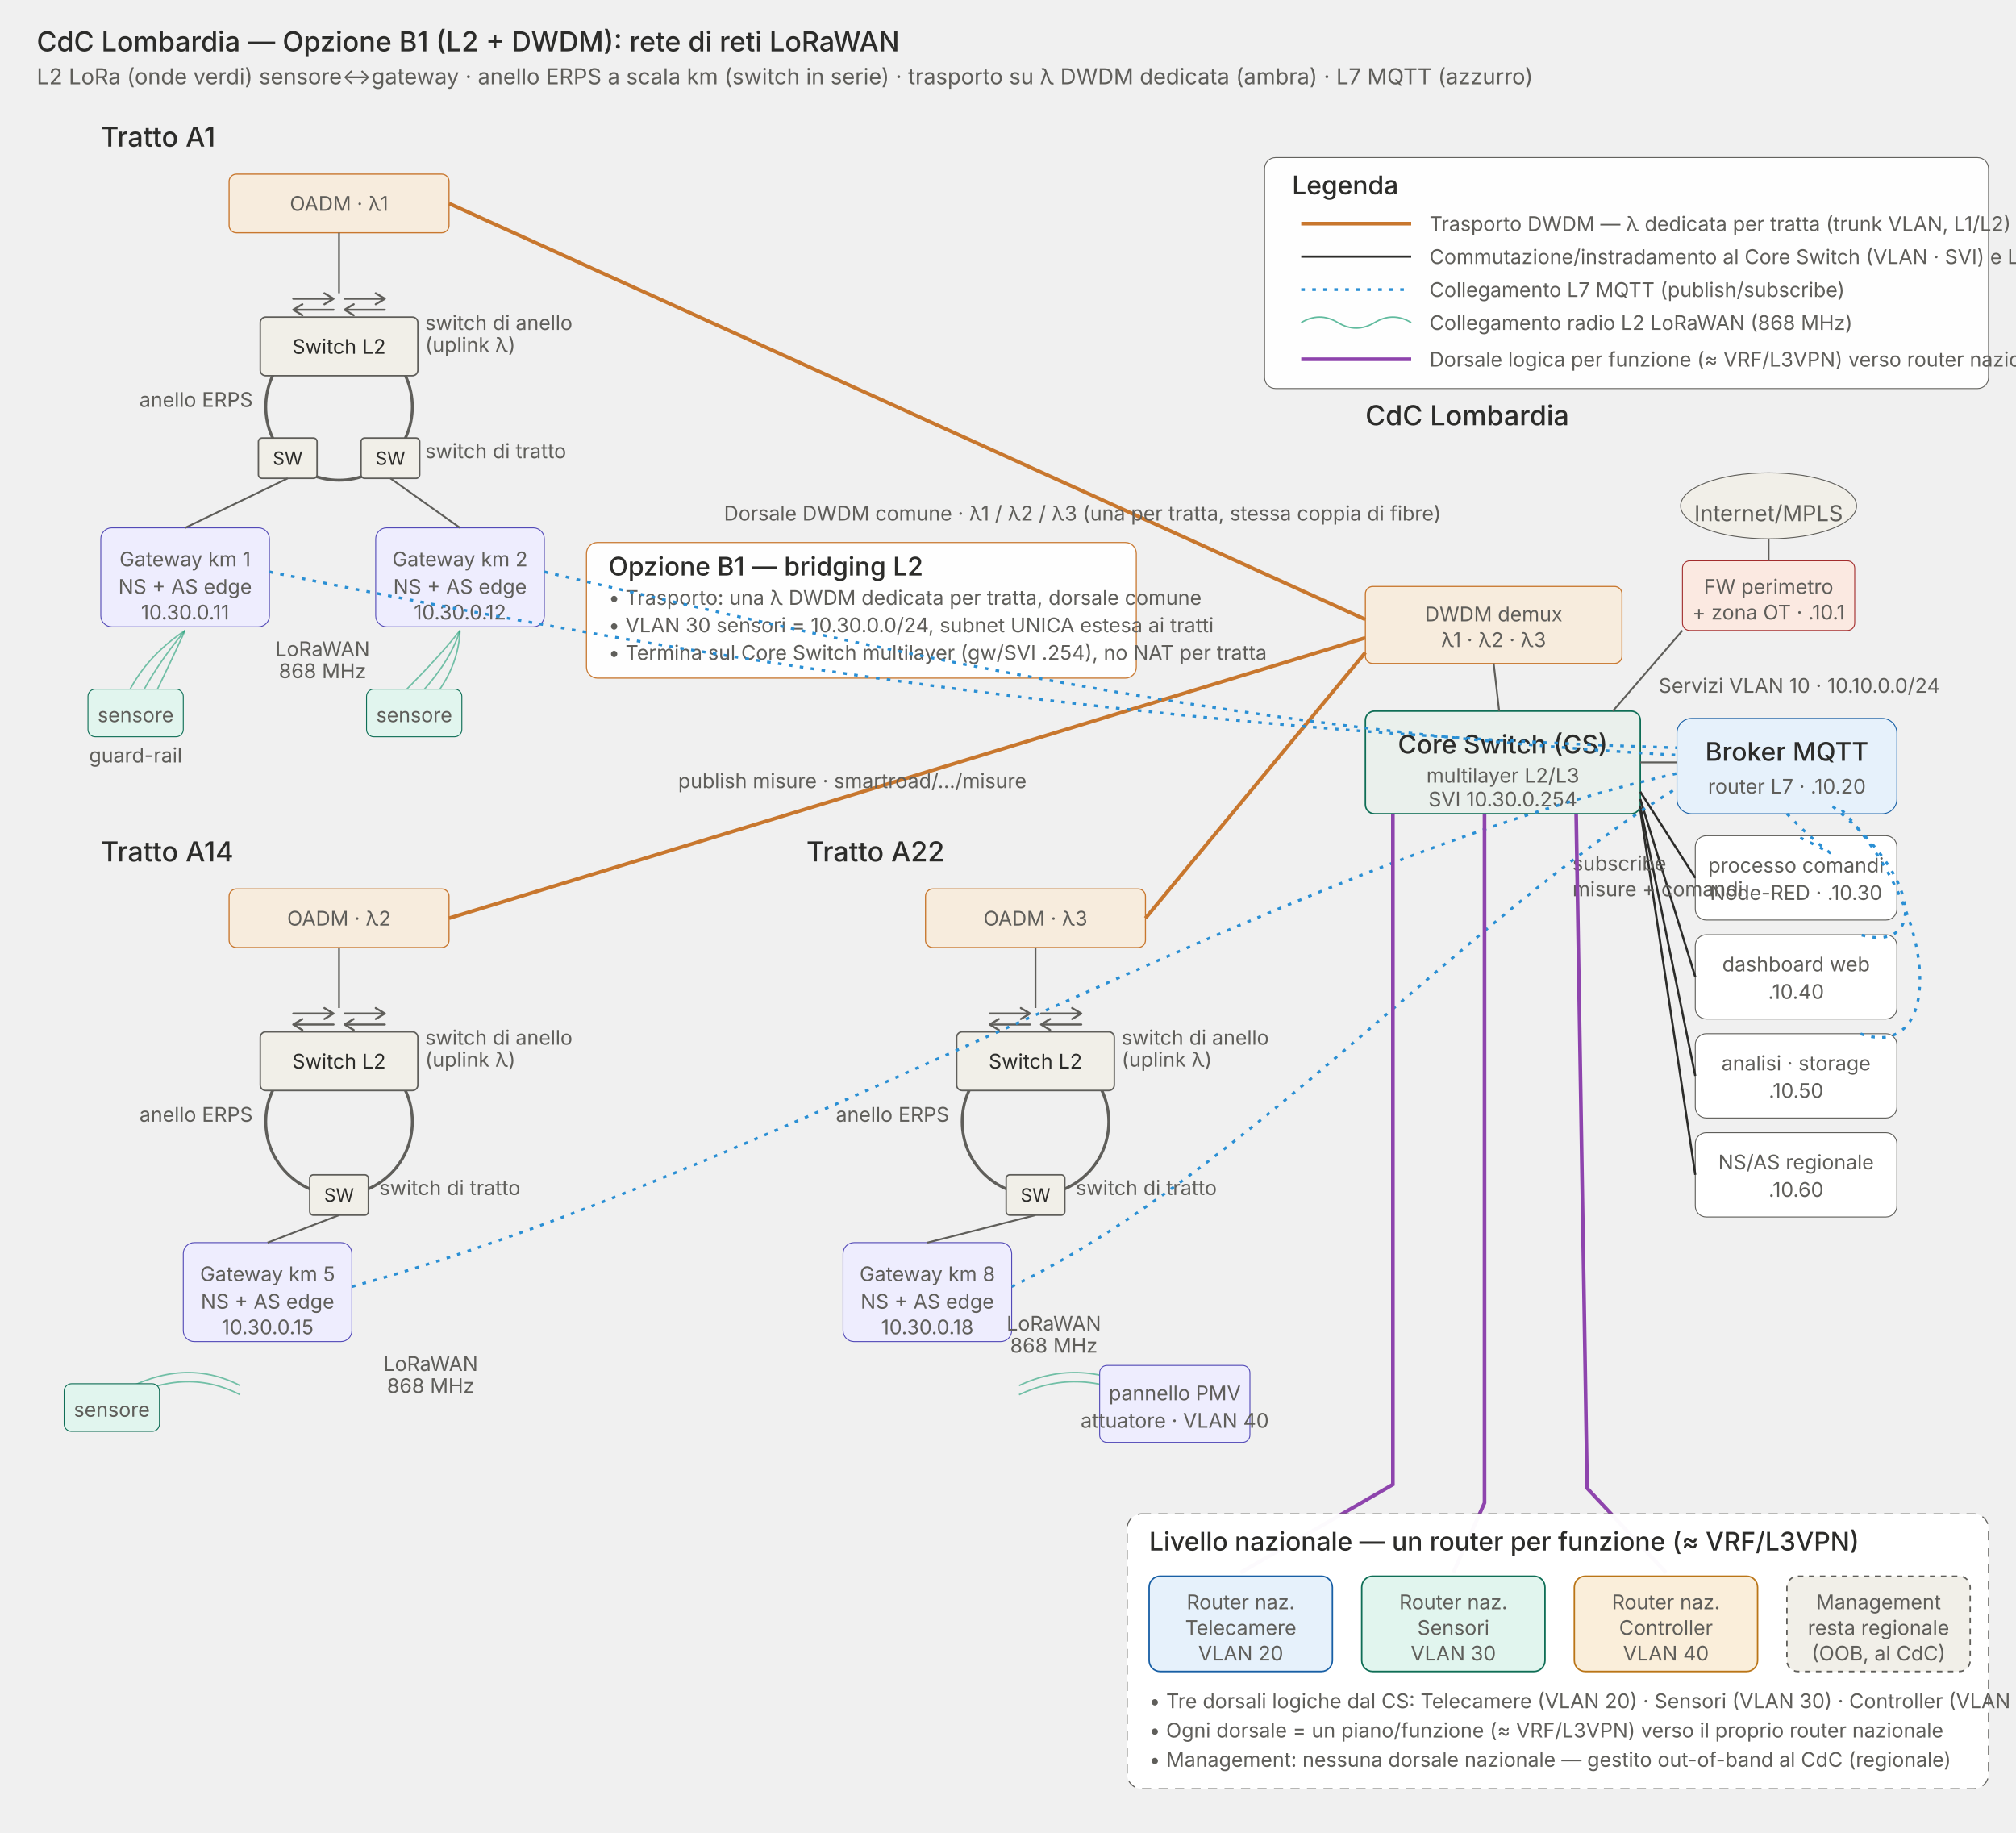
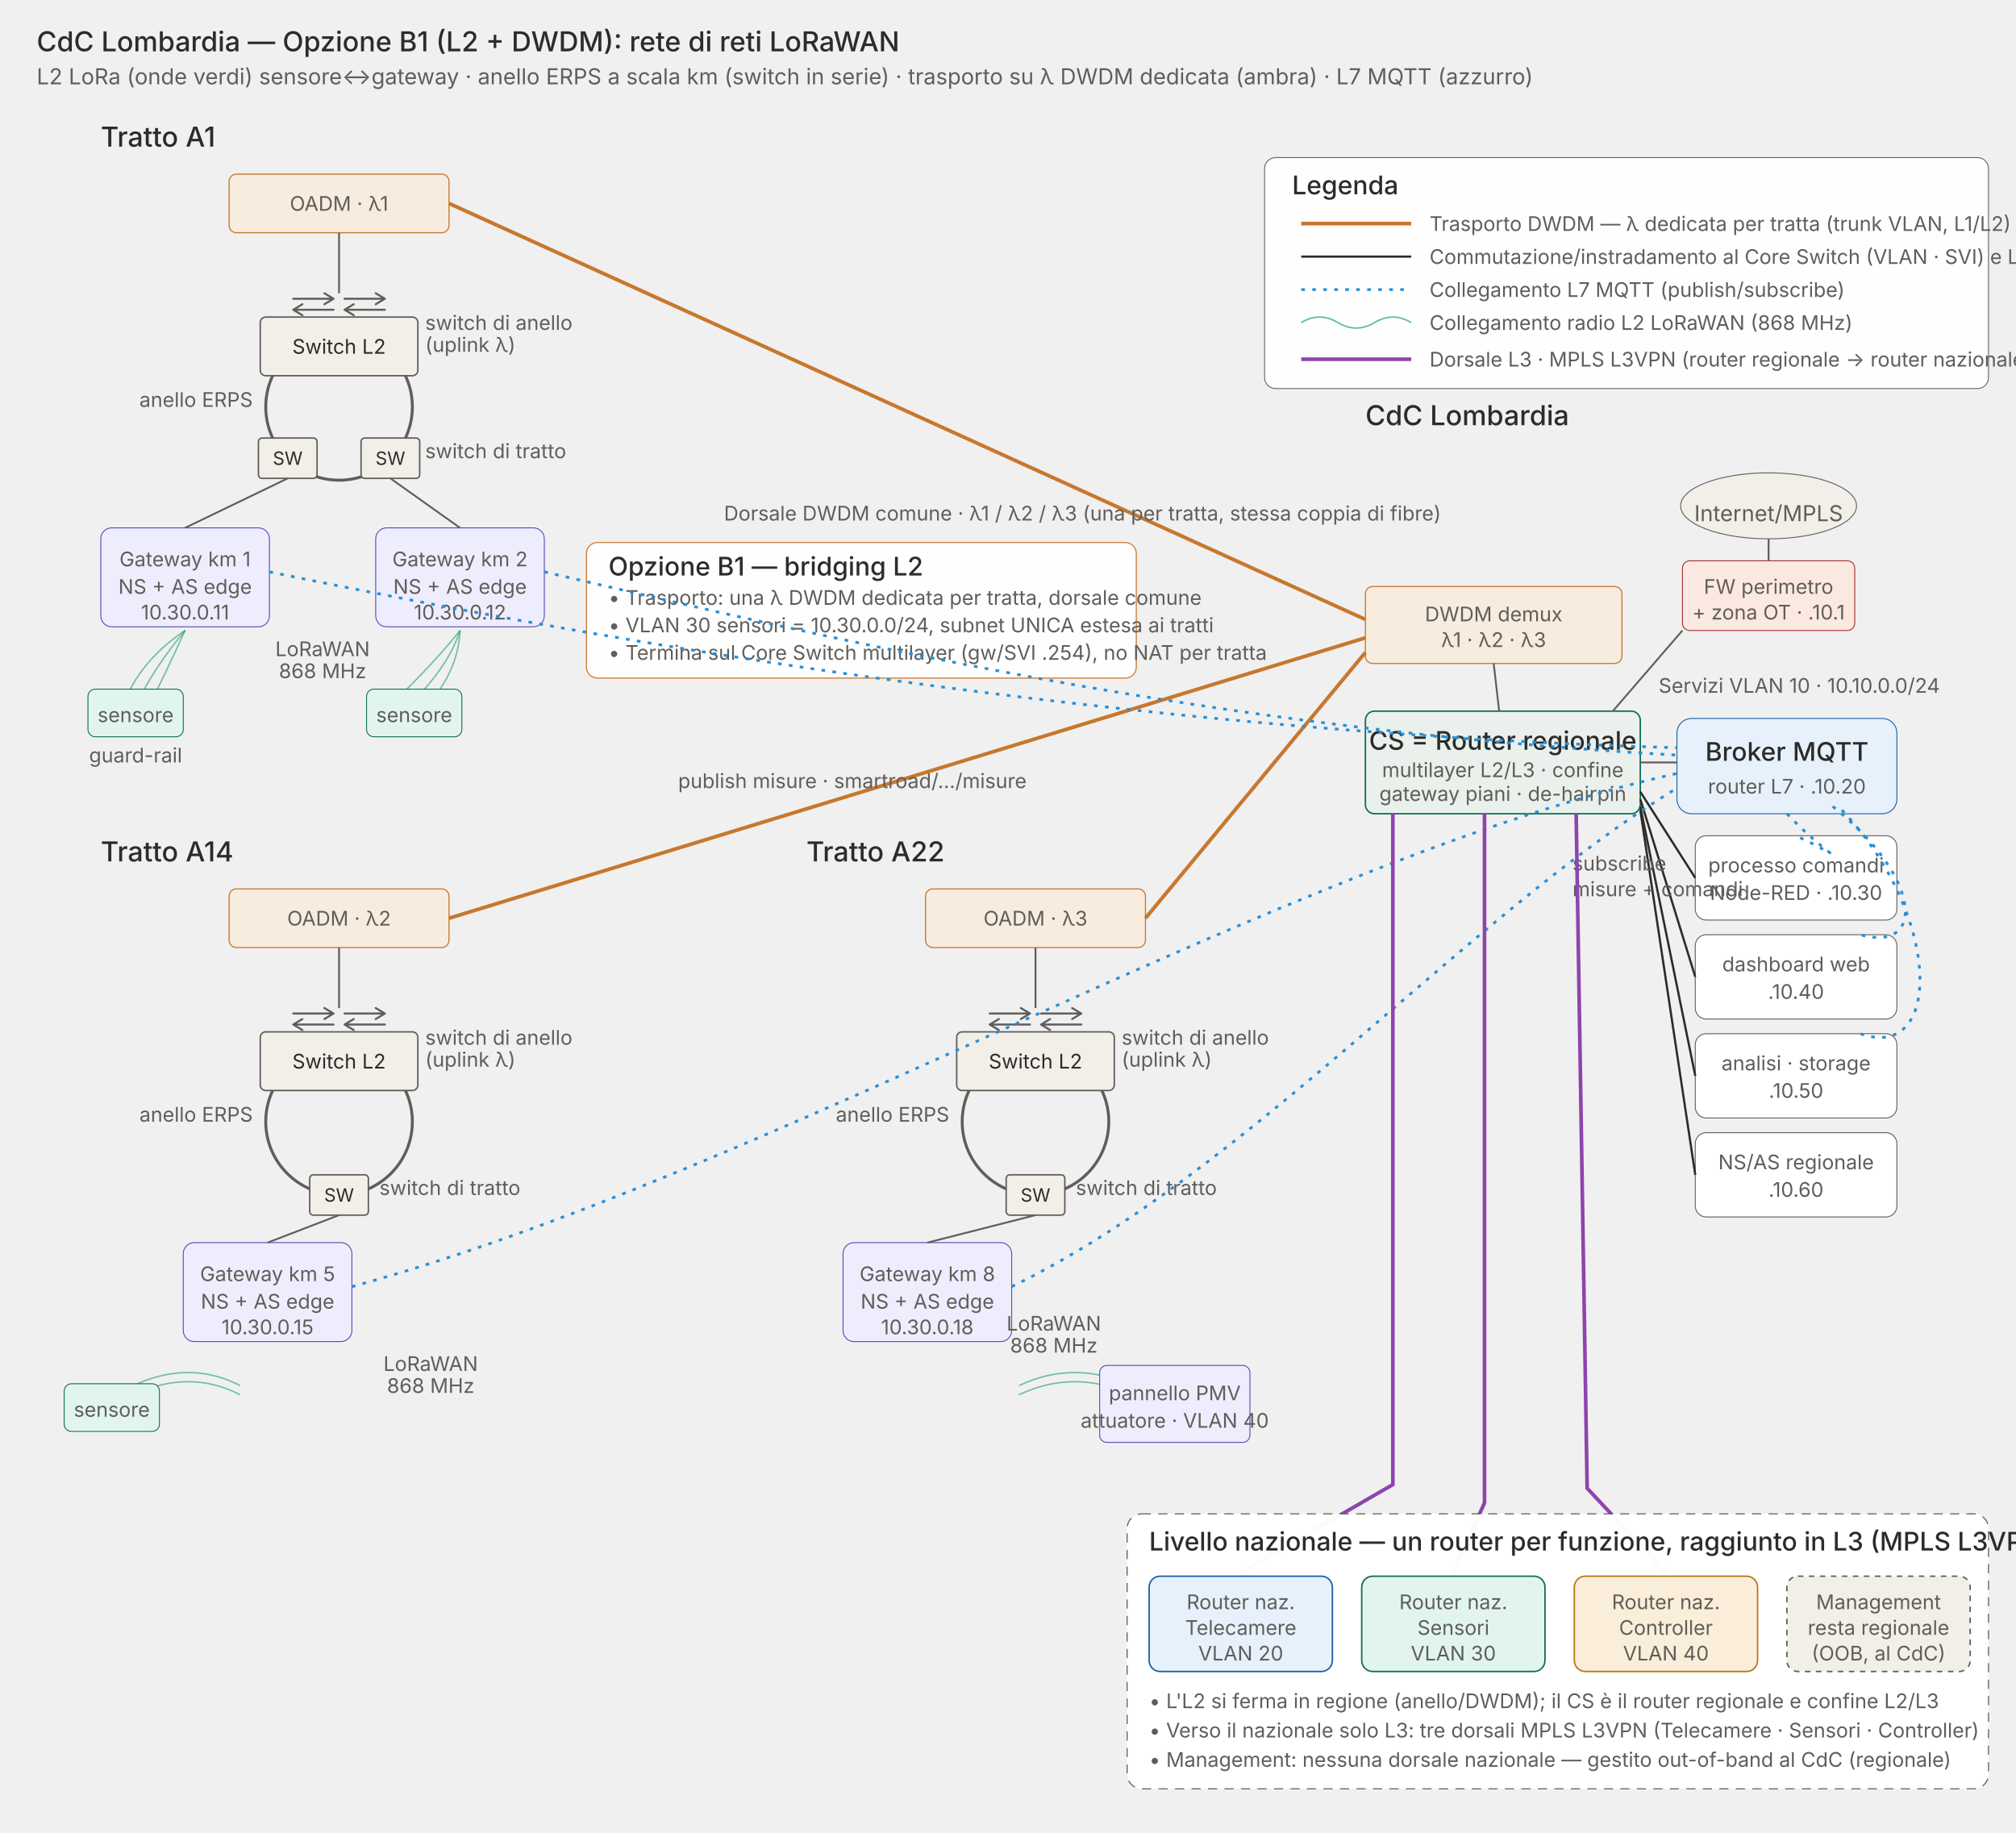
<svg xmlns="http://www.w3.org/2000/svg" width="100%" viewBox="0 0 1100 1000" role="img" font-family="system-ui, -apple-system, 'Segoe UI', sans-serif">
  <defs>
    <style>
.t  { font-size: 14px; fill: #2C2C2A; }
.ts { font-size: 12px; fill: #5F5E5A; }
.th { font-size: 14px; font-weight: 500; fill: #2C2C2A; }
.tt { font-size: 11px; fill: #5F5E5A; }
.area-title { font-size: 15px; font-weight: 500; fill: #2C2C2A; }
</style>
  </defs>
  <text class="area-title" x="20" y="28">CdC Lombardia — Opzione B1 (L2 + DWDM): rete di reti LoRaWAN</text>
  <text class="ts" x="20" y="46">L2 LoRa (onde verdi) sensore↔gateway · anello ERPS a scala km (switch in serie) · trasporto su λ DWDM dedicata (ambra) · L7 MQTT (azzurro)</text>
  <rect x="690" y="86" width="395" height="126" rx="6" fill="#FFFFFF" stroke="#5F5E5A" stroke-width="0.5" opacity="0.96" />
  <text class="th" x="705" y="106">Legenda</text>
  <line x1="710" y1="122" x2="770" y2="122" stroke="#C8772E" stroke-width="2" />
  <text class="tt" x="780" y="126">Trasporto DWDM — λ dedicata per tratta (trunk VLAN, L1/L2)</text>
  <line x1="710" y1="140" x2="770" y2="140" stroke="#2C2C2A" stroke-width="1.2" />
  <text class="tt" x="780" y="144">Commutazione/instradamento al Core Switch (VLAN · SVI) e LAN</text>
  <line x1="710" y1="158" x2="770" y2="158" stroke="#2A8FD4" stroke-width="1.5" stroke-dasharray="2 4" />
  <text class="tt" x="780" y="162">Collegamento L7 MQTT (publish/subscribe)</text>
  <path d="M 710 176 Q 720 170 730 176 Q 740 182 750 176 Q 760 170 770 176" stroke="#1D9E75" stroke-width="0.8" fill="none" opacity="0.7" />
  <text class="tt" x="780" y="180">Collegamento radio L2 LoRaWAN (868 MHz)</text>
  <line x1="710" y1="196" x2="770" y2="196" stroke="#8E44AD" stroke-width="2" />
-   <text class="tt" x="780" y="200">Dorsale logica per funzione (≈ VRF/L3VPN) verso router nazionale</text>
+   <text class="tt" x="780" y="200">Dorsale L3 · MPLS L3VPN (router regionale → router nazionale)</text>
  <rect x="320" y="296" width="300" height="74" rx="6" fill="#FFFFFF" stroke="#C8772E" stroke-width="0.6" opacity="0.95" />
  <text class="th" x="332" y="314" fill="#9A5A1E">Opzione B1 — bridging L2</text>
  <text class="tt" x="332" y="330">• Trasporto: una λ DWDM dedicata per tratta, dorsale comune</text>
  <text class="tt" x="332" y="345">• VLAN 30 sensori = 10.30.0.0/24, subnet UNICA estesa ai tratti</text>
  <text class="tt" x="332" y="360">• Termina sul Core Switch multilayer (gw/SVI .254), no NAT per tratta</text>
  <text class="area-title" x="55" y="80">Tratto A1</text>
  <rect x="125" y="95" width="120" height="32" rx="4" fill="#F7ECDD" stroke="#C8772E" stroke-width="0.6" />
  <text class="tt" x="185" y="111" text-anchor="middle" dominant-baseline="central" fill="#9A5A1E">OADM · λ1</text>
  <circle cx="185" cy="222" r="40" fill="none" stroke="#5F5E5A" stroke-width="1.6" />
  <text class="tt" x="107" y="222" text-anchor="middle">anello ERPS</text>
  <line x1="185" y1="127" x2="185" y2="160" stroke="#5F5E5A" stroke-width="1" />
  <g transform="translate(142,159)">
    <rect x="0" y="14" width="86" height="32" rx="3" fill="#F1EFE8" stroke="#5F5E5A" stroke-width="0.8" />
    <path d="M18 4 H40 M35 1 L40 4 L35 7" stroke="#5F5E5A" stroke-width="1.1" fill="none" stroke-linecap="round" stroke-linejoin="round" />
    <path d="M40 10 H18 M23 7 L18 10 L23 13" stroke="#5F5E5A" stroke-width="1.1" fill="none" stroke-linecap="round" stroke-linejoin="round" />
    <path d="M46 4 H68 M63 1 L68 4 L63 7" stroke="#5F5E5A" stroke-width="1.1" fill="none" stroke-linecap="round" stroke-linejoin="round" />
    <path d="M68 10 H46 M51 7 L46 10 L51 13" stroke="#5F5E5A" stroke-width="1.1" fill="none" stroke-linecap="round" stroke-linejoin="round" />
    <text x="43" y="34" text-anchor="middle" font-size="11" fill="#2C2C2A">Switch L2</text>
  </g>
  <text class="tt" x="232" y="180">switch di anello</text>
  <text class="tt" x="232" y="192">(uplink λ)</text>
  <rect x="141" y="239" width="32" height="22" rx="2" fill="#F1EFE8" stroke="#5F5E5A" stroke-width="0.8" />
  <text x="157" y="250" text-anchor="middle" dominant-baseline="central" font-size="10" fill="#2C2C2A">SW</text>
  <rect x="197" y="239" width="32" height="22" rx="2" fill="#F1EFE8" stroke="#5F5E5A" stroke-width="0.8" />
  <text x="213" y="250" text-anchor="middle" dominant-baseline="central" font-size="10" fill="#2C2C2A">SW</text>
  <text class="tt" x="232" y="250">switch di tratto</text>
  <rect x="55" y="288" width="92" height="54" rx="6" fill="#EEEDFE" stroke="#534AB7" stroke-width="0.5" />
  <text class="tt" x="101" y="305" text-anchor="middle" dominant-baseline="central" fill="#3C3489">Gateway km 1</text>
  <text class="tt" x="101" y="320" text-anchor="middle" dominant-baseline="central" fill="#534AB7">NS + AS edge</text>
  <text class="tt" x="101" y="334" text-anchor="middle" dominant-baseline="central" fill="#534AB7">10.30.0.11</text>
  <line x1="157" y1="261" x2="101" y2="288" stroke="#5F5E5A" stroke-width="1" />
  <rect x="205" y="288" width="92" height="54" rx="6" fill="#EEEDFE" stroke="#534AB7" stroke-width="0.5" />
  <text class="tt" x="251" y="305" text-anchor="middle" dominant-baseline="central" fill="#3C3489">Gateway km 2</text>
  <text class="tt" x="251" y="320" text-anchor="middle" dominant-baseline="central" fill="#534AB7">NS + AS edge</text>
  <text class="tt" x="251" y="334" text-anchor="middle" dominant-baseline="central" fill="#534AB7">10.30.0.12</text>
  <line x1="213" y1="261" x2="251" y2="288" stroke="#5F5E5A" stroke-width="1" />
  <path d="M 70 378 Q 80 358 101 344" stroke="#1D9E75" stroke-width="0.8" fill="none" opacity="0.6" />
  <path d="M 75 383 Q 85 363 101 344" stroke="#1D9E75" stroke-width="0.8" fill="none" opacity="0.6" />
  <path d="M 80 388 Q 90 368 101 344" stroke="#1D9E75" stroke-width="0.8" fill="none" opacity="0.6" />
  <rect x="48" y="376" width="52" height="26" rx="4" fill="#E1F5EE" stroke="#0F6E56" stroke-width="0.5" />
  <text class="tt" x="74" y="390" text-anchor="middle" dominant-baseline="central" fill="#0F6E56">sensore</text>
  <text class="tt" x="74" y="416" text-anchor="middle" fill="#5F5E5A">guard-rail</text>
  <path d="M 220 378 Q 240 358 251 344" stroke="#1D9E75" stroke-width="0.8" fill="none" opacity="0.6" />
  <path d="M 225 383 Q 245 363 251 344" stroke="#1D9E75" stroke-width="0.8" fill="none" opacity="0.6" />
  <path d="M 230 388 Q 250 368 251 344" stroke="#1D9E75" stroke-width="0.8" fill="none" opacity="0.6" />
  <rect x="200" y="376" width="52" height="26" rx="4" fill="#E1F5EE" stroke="#0F6E56" stroke-width="0.5" />
  <text class="tt" x="226" y="390" text-anchor="middle" dominant-baseline="central" fill="#0F6E56">sensore</text>
  <text class="tt" x="176" y="358" text-anchor="middle" fill="#0F6E56">LoRaWAN</text>
  <text class="tt" x="176" y="370" text-anchor="middle" fill="#0F6E56">868 MHz</text>
  <text class="area-title" x="55" y="470">Tratto A14</text>
  <rect x="125" y="485" width="120" height="32" rx="4" fill="#F7ECDD" stroke="#C8772E" stroke-width="0.6" />
  <text class="tt" x="185" y="501" text-anchor="middle" dominant-baseline="central" fill="#9A5A1E">OADM · λ2</text>
  <circle cx="185" cy="612" r="40" fill="none" stroke="#5F5E5A" stroke-width="1.6" />
  <text class="tt" x="107" y="612" text-anchor="middle">anello ERPS</text>
  <line x1="185" y1="517" x2="185" y2="550" stroke="#5F5E5A" stroke-width="1" />
  <g transform="translate(142,549)">
    <rect x="0" y="14" width="86" height="32" rx="3" fill="#F1EFE8" stroke="#5F5E5A" stroke-width="0.8" />
    <path d="M18 4 H40 M35 1 L40 4 L35 7" stroke="#5F5E5A" stroke-width="1.1" fill="none" stroke-linecap="round" stroke-linejoin="round" />
    <path d="M40 10 H18 M23 7 L18 10 L23 13" stroke="#5F5E5A" stroke-width="1.1" fill="none" stroke-linecap="round" stroke-linejoin="round" />
    <path d="M46 4 H68 M63 1 L68 4 L63 7" stroke="#5F5E5A" stroke-width="1.1" fill="none" stroke-linecap="round" stroke-linejoin="round" />
    <path d="M68 10 H46 M51 7 L46 10 L51 13" stroke="#5F5E5A" stroke-width="1.1" fill="none" stroke-linecap="round" stroke-linejoin="round" />
    <text x="43" y="34" text-anchor="middle" font-size="11" fill="#2C2C2A">Switch L2</text>
  </g>
  <text class="tt" x="232" y="570">switch di anello</text>
  <text class="tt" x="232" y="582">(uplink λ)</text>
  <rect x="169" y="641" width="32" height="22" rx="2" fill="#F1EFE8" stroke="#5F5E5A" stroke-width="0.8" />
  <text x="185" y="652" text-anchor="middle" dominant-baseline="central" font-size="10" fill="#2C2C2A">SW</text>
  <text class="tt" x="207" y="652">switch di tratto</text>
  <rect x="100" y="678" width="92" height="54" rx="6" fill="#EEEDFE" stroke="#534AB7" stroke-width="0.5" />
  <text class="tt" x="146" y="695" text-anchor="middle" dominant-baseline="central" fill="#3C3489">Gateway km 5</text>
  <text class="tt" x="146" y="710" text-anchor="middle" dominant-baseline="central" fill="#534AB7">NS + AS edge</text>
  <text class="tt" x="146" y="724" text-anchor="middle" dominant-baseline="central" fill="#534AB7">10.30.0.15</text>
  <line x1="185" y1="663" x2="146" y2="678" stroke="#5F5E5A" stroke-width="1" />
  <path d="M 65 760 Q 100 740 131 756" stroke="#1D9E75" stroke-width="0.8" fill="none" opacity="0.6" />
  <path d="M 65 765 Q 100 745 131 761" stroke="#1D9E75" stroke-width="0.8" fill="none" opacity="0.6" />
  <rect x="35" y="755" width="52" height="26" rx="4" fill="#E1F5EE" stroke="#0F6E56" stroke-width="0.5" />
  <text class="tt" x="61" y="769" text-anchor="middle" dominant-baseline="central" fill="#0F6E56">sensore</text>
  <text class="tt" x="235" y="748" text-anchor="middle" fill="#0F6E56">LoRaWAN</text>
  <text class="tt" x="235" y="760" text-anchor="middle" fill="#0F6E56">868 MHz</text>
  <text class="area-title" x="440" y="470">Tratto A22</text>
  <rect x="505" y="485" width="120" height="32" rx="4" fill="#F7ECDD" stroke="#C8772E" stroke-width="0.6" />
  <text class="tt" x="565" y="501" text-anchor="middle" dominant-baseline="central" fill="#9A5A1E">OADM · λ3</text>
  <circle cx="565" cy="612" r="40" fill="none" stroke="#5F5E5A" stroke-width="1.6" />
  <text class="tt" x="487" y="612" text-anchor="middle">anello ERPS</text>
  <line x1="565" y1="517" x2="565" y2="550" stroke="#5F5E5A" stroke-width="1" />
  <g transform="translate(522,549)">
    <rect x="0" y="14" width="86" height="32" rx="3" fill="#F1EFE8" stroke="#5F5E5A" stroke-width="0.8" />
    <path d="M18 4 H40 M35 1 L40 4 L35 7" stroke="#5F5E5A" stroke-width="1.1" fill="none" stroke-linecap="round" stroke-linejoin="round" />
    <path d="M40 10 H18 M23 7 L18 10 L23 13" stroke="#5F5E5A" stroke-width="1.1" fill="none" stroke-linecap="round" stroke-linejoin="round" />
    <path d="M46 4 H68 M63 1 L68 4 L63 7" stroke="#5F5E5A" stroke-width="1.1" fill="none" stroke-linecap="round" stroke-linejoin="round" />
    <path d="M68 10 H46 M51 7 L46 10 L51 13" stroke="#5F5E5A" stroke-width="1.1" fill="none" stroke-linecap="round" stroke-linejoin="round" />
    <text x="43" y="34" text-anchor="middle" font-size="11" fill="#2C2C2A">Switch L2</text>
  </g>
  <text class="tt" x="612" y="570">switch di anello</text>
  <text class="tt" x="612" y="582">(uplink λ)</text>
  <rect x="549" y="641" width="32" height="22" rx="2" fill="#F1EFE8" stroke="#5F5E5A" stroke-width="0.8" />
  <text x="565" y="652" text-anchor="middle" dominant-baseline="central" font-size="10" fill="#2C2C2A">SW</text>
  <text class="tt" x="587" y="652">switch di tratto</text>
  <rect x="460" y="678" width="92" height="54" rx="6" fill="#EEEDFE" stroke="#534AB7" stroke-width="0.5" />
  <text class="tt" x="506" y="695" text-anchor="middle" dominant-baseline="central" fill="#3C3489">Gateway km 8</text>
  <text class="tt" x="506" y="710" text-anchor="middle" dominant-baseline="central" fill="#534AB7">NS + AS edge</text>
  <text class="tt" x="506" y="724" text-anchor="middle" dominant-baseline="central" fill="#534AB7">10.30.0.18</text>
  <line x1="565" y1="663" x2="506" y2="678" stroke="#5F5E5A" stroke-width="1" />
  <path d="M 625 760 Q 590 740 556 756" stroke="#1D9E75" stroke-width="0.8" fill="none" opacity="0.6" />
  <path d="M 625 765 Q 590 745 556 761" stroke="#1D9E75" stroke-width="0.8" fill="none" opacity="0.6" />
  <rect x="600" y="745" width="82" height="42" rx="4" fill="#EEEDFE" stroke="#534AB7" stroke-width="0.5" />
  <text class="tt" x="641" y="760" text-anchor="middle" dominant-baseline="central" fill="#3C3489">pannello PMV</text>
  <text class="tt" x="641" y="775" text-anchor="middle" dominant-baseline="central" fill="#534AB7">attuatore · VLAN 40</text>
  <text class="tt" x="575" y="726" text-anchor="middle" fill="#0F6E56">LoRaWAN</text>
  <text class="tt" x="575" y="738" text-anchor="middle" fill="#0F6E56">868 MHz</text>
  <text class="area-title" x="745" y="232">CdC Lombardia</text>
  <ellipse cx="965" cy="276" rx="48" ry="18" fill="#F1EFE8" stroke="#5F5E5A" stroke-width="0.5" />
  <text class="ts" x="965" y="280" text-anchor="middle" dominant-baseline="central">Internet/MPLS</text>
  <rect x="918" y="306" width="94" height="38" rx="4" fill="#FBE9E1" stroke="#A32D2D" stroke-width="0.5" />
  <text class="tt" x="965" y="320" text-anchor="middle" dominant-baseline="central" fill="#A32D2D">FW perimetro</text>
  <text class="tt" x="965" y="334" text-anchor="middle" dominant-baseline="central" fill="#A32D2D">+ zona OT · .10.1</text>
  <line x1="965" y1="294" x2="965" y2="306" stroke="#5F5E5A" stroke-width="1" />
  <rect x="745" y="320" width="140" height="42" rx="4" fill="#F7ECDD" stroke="#C8772E" stroke-width="0.6" />
  <text class="tt" x="815" y="335" text-anchor="middle" dominant-baseline="central" fill="#9A5A1E">DWDM demux</text>
  <text class="tt" x="815" y="349" text-anchor="middle" dominant-baseline="central" fill="#9A5A1E">λ1 · λ2 · λ3</text>
  <rect x="745" y="388" width="150" height="56" rx="5" fill="#EAF0EC" stroke="#0F6E56" stroke-width="0.8" />
-   <text class="th" x="820" y="406" text-anchor="middle" dominant-baseline="central" fill="#0C5A45">Core Switch (CS)</text>
-   <text class="tt" x="820" y="423" text-anchor="middle" dominant-baseline="central" fill="#0F6E56">multilayer L2/L3</text>
-   <text class="tt" x="820" y="436" text-anchor="middle" dominant-baseline="central" fill="#0F6E56">SVI 10.30.0.254</text>
+   <text class="th" x="820" y="404" text-anchor="middle" dominant-baseline="central" fill="#0C5A45">CS = Router regionale</text>
+   <text class="tt" x="820" y="420" text-anchor="middle" dominant-baseline="central" fill="#0F6E56">multilayer L2/L3 · confine</text>
+   <text class="tt" x="820" y="433" text-anchor="middle" dominant-baseline="central" fill="#0F6E56">gateway piani · de-hairpin</text>
  <line x1="815" y1="362" x2="818" y2="388" stroke="#5F5E5A" stroke-width="1" />
  <line x1="918" y1="344" x2="880" y2="388" stroke="#5F5E5A" stroke-width="1" />
  <text class="tt" x="905" y="378" fill="#5F5E5A">Servizi VLAN 10 · 10.10.0.0/24</text>
  <rect x="915" y="392" width="120" height="52" rx="8" fill="#E6F1FB" stroke="#185FA5" stroke-width="0.5" />
  <text class="th" x="975" y="410" text-anchor="middle" dominant-baseline="central" fill="#0C447C">Broker MQTT</text>
  <text class="tt" x="975" y="429" text-anchor="middle" dominant-baseline="central" fill="#185FA5">router L7 · .10.20</text>
  <line x1="895" y1="416" x2="915" y2="416" stroke="#5F5E5A" stroke-width="1" />
  <rect x="925" y="456" width="110" height="46" rx="6" fill="#FFFFFF" stroke="#5F5E5A" stroke-width="0.5" />
  <text class="tt" x="980" y="472" text-anchor="middle" dominant-baseline="central">processo comandi</text>
  <text class="tt" x="980" y="487" text-anchor="middle" dominant-baseline="central" fill="#5F5E5A">Node-RED · .10.30</text>
  <rect x="925" y="510" width="110" height="46" rx="6" fill="#FFFFFF" stroke="#5F5E5A" stroke-width="0.5" />
  <text class="tt" x="980" y="526" text-anchor="middle" dominant-baseline="central">dashboard web</text>
  <text class="tt" x="980" y="541" text-anchor="middle" dominant-baseline="central" fill="#5F5E5A">.10.40</text>
  <rect x="925" y="564" width="110" height="46" rx="6" fill="#FFFFFF" stroke="#5F5E5A" stroke-width="0.5" />
  <text class="tt" x="980" y="580" text-anchor="middle" dominant-baseline="central">analisi · storage</text>
  <text class="tt" x="980" y="595" text-anchor="middle" dominant-baseline="central" fill="#5F5E5A">.10.50</text>
  <rect x="925" y="618" width="110" height="46" rx="6" fill="#FFFFFF" stroke="#5F5E5A" stroke-width="0.5" />
  <text class="tt" x="980" y="634" text-anchor="middle" dominant-baseline="central">NS/AS regionale</text>
  <text class="tt" x="980" y="649" text-anchor="middle" dominant-baseline="central" fill="#5F5E5A">.10.60</text>
  <line x1="895" y1="432" x2="925" y2="479" stroke="#2C2C2A" stroke-width="1.2" />
  <line x1="895" y1="436" x2="925" y2="533" stroke="#2C2C2A" stroke-width="1.2" />
  <line x1="895" y1="440" x2="925" y2="587" stroke="#2C2C2A" stroke-width="1.2" />
  <line x1="895" y1="442" x2="925" y2="641" stroke="#2C2C2A" stroke-width="1.2" />
  <line x1="245" y1="111" x2="745" y2="338" stroke="#C8772E" stroke-width="2" />
  <line x1="245" y1="501" x2="745" y2="348" stroke="#C8772E" stroke-width="2" />
  <line x1="625" y1="501" x2="745" y2="356" stroke="#C8772E" stroke-width="2" />
  <text class="tt" x="395" y="284" fill="#9A5A1E">Dorsale DWDM comune · λ1 / λ2 / λ3 (una per tratta, stessa coppia di fibre)</text>
  <path d="M 147 312 C 380 360, 640 400, 915 408" stroke="#2A8FD4" stroke-width="1.5" fill="none" stroke-dasharray="2 4" />
  <path d="M 297 312 C 460 350, 660 398, 915 412" stroke="#2A8FD4" stroke-width="1.5" fill="none" stroke-dasharray="2 4" />
  <path d="M 192 702 C 420 640, 700 470, 915 422" stroke="#2A8FD4" stroke-width="1.5" fill="none" stroke-dasharray="2 4" />
  <path d="M 552 702 C 680 640, 800 500, 915 430" stroke="#2A8FD4" stroke-width="1.5" fill="none" stroke-dasharray="2 4" />
  <path d="M 975 444 C 1000 470, 1010 470, 980 456" stroke="#2A8FD4" stroke-width="1.5" fill="none" stroke-dasharray="2 4" />
  <path d="M 1000 440 C 1050 480, 1050 520, 1015 510" stroke="#2A8FD4" stroke-width="1.5" fill="none" stroke-dasharray="2 4" />
  <path d="M 1005 442 C 1060 500, 1060 580, 1015 564" stroke="#2A8FD4" stroke-width="1.5" fill="none" stroke-dasharray="2 4" />
  <text class="tt" x="370" y="430" fill="#2A8FD4">publish misure · smartroad/.../misure</text>
  <text class="tt" x="858" y="475" fill="#2A8FD4">subscribe</text>
  <text class="tt" x="858" y="489" fill="#2A8FD4">misure + comandi</text>
  <path d="M 760 444 L 760 810 L 677 858" stroke="#8E44AD" stroke-width="2" fill="none" />
  <path d="M 810 444 L 810 820 L 793 858" stroke="#8E44AD" stroke-width="2" fill="none" />
  <path d="M 860 444 L 866 812 L 909 858" stroke="#8E44AD" stroke-width="2" fill="none" />
  <rect x="615" y="826" width="470" height="150" rx="8" fill="#FFFFFF" stroke="#5F5E5A" stroke-width="0.6" stroke-dasharray="5 4" opacity="0.97" />
-   <text class="th" x="627" y="846">Livello nazionale — un router per funzione (≈ VRF/L3VPN)</text>
+   <text class="th" x="627" y="846">Livello nazionale — un router per funzione, raggiunto in L3 (MPLS L3VPN)</text>
  <rect x="627" y="860" width="100" height="52" rx="6" fill="#E6F1FB" stroke="#185FA5" stroke-width="0.8" />
  <text class="tt" x="677" y="874" text-anchor="middle" dominant-baseline="central" fill="#0C447C">Router naz.</text>
  <text class="tt" x="677" y="888" text-anchor="middle" dominant-baseline="central" fill="#0C447C">Telecamere</text>
  <text class="tt" x="677" y="902" text-anchor="middle" dominant-baseline="central" fill="#185FA5">VLAN 20</text>
  <rect x="743" y="860" width="100" height="52" rx="6" fill="#E1F5EE" stroke="#0F6E56" stroke-width="0.8" />
  <text class="tt" x="793" y="874" text-anchor="middle" dominant-baseline="central" fill="#0C5A45">Router naz.</text>
  <text class="tt" x="793" y="888" text-anchor="middle" dominant-baseline="central" fill="#0C5A45">Sensori</text>
  <text class="tt" x="793" y="902" text-anchor="middle" dominant-baseline="central" fill="#0F6E56">VLAN 30</text>
  <rect x="859" y="860" width="100" height="52" rx="6" fill="#FAEEDA" stroke="#BA7517" stroke-width="0.8" />
  <text class="tt" x="909" y="874" text-anchor="middle" dominant-baseline="central" fill="#854F0B">Router naz.</text>
  <text class="tt" x="909" y="888" text-anchor="middle" dominant-baseline="central" fill="#854F0B">Controller</text>
  <text class="tt" x="909" y="902" text-anchor="middle" dominant-baseline="central" fill="#BA7517">VLAN 40</text>
  <rect x="975" y="860" width="100" height="52" rx="6" fill="#F1EFE8" stroke="#5F5E5A" stroke-width="0.8" stroke-dasharray="3 3" />
  <text class="tt" x="1025" y="874" text-anchor="middle" dominant-baseline="central" fill="#2C2C2A">Management</text>
  <text class="tt" x="1025" y="888" text-anchor="middle" dominant-baseline="central" fill="#5F5E5A">resta regionale</text>
  <text class="tt" x="1025" y="902" text-anchor="middle" dominant-baseline="central" fill="#5F5E5A">(OOB, al CdC)</text>
-   <text class="tt" x="627" y="932">• Tre dorsali logiche dal CS: Telecamere (VLAN 20) · Sensori (VLAN 30) · Controller (VLAN 40)</text>
-   <text class="tt" x="627" y="948">• Ogni dorsale = un piano/funzione (≈ VRF/L3VPN) verso il proprio router nazionale</text>
+   <text class="tt" x="627" y="932">• L'L2 si ferma in regione (anello/DWDM); il CS è il router regionale e confine L2/L3</text>
+   <text class="tt" x="627" y="948">• Verso il nazionale solo L3: tre dorsali MPLS L3VPN (Telecamere · Sensori · Controller)</text>
  <text class="tt" x="627" y="964">• Management: nessuna dorsale nazionale — gestito out-of-band al CdC (regionale)</text>
</svg>
